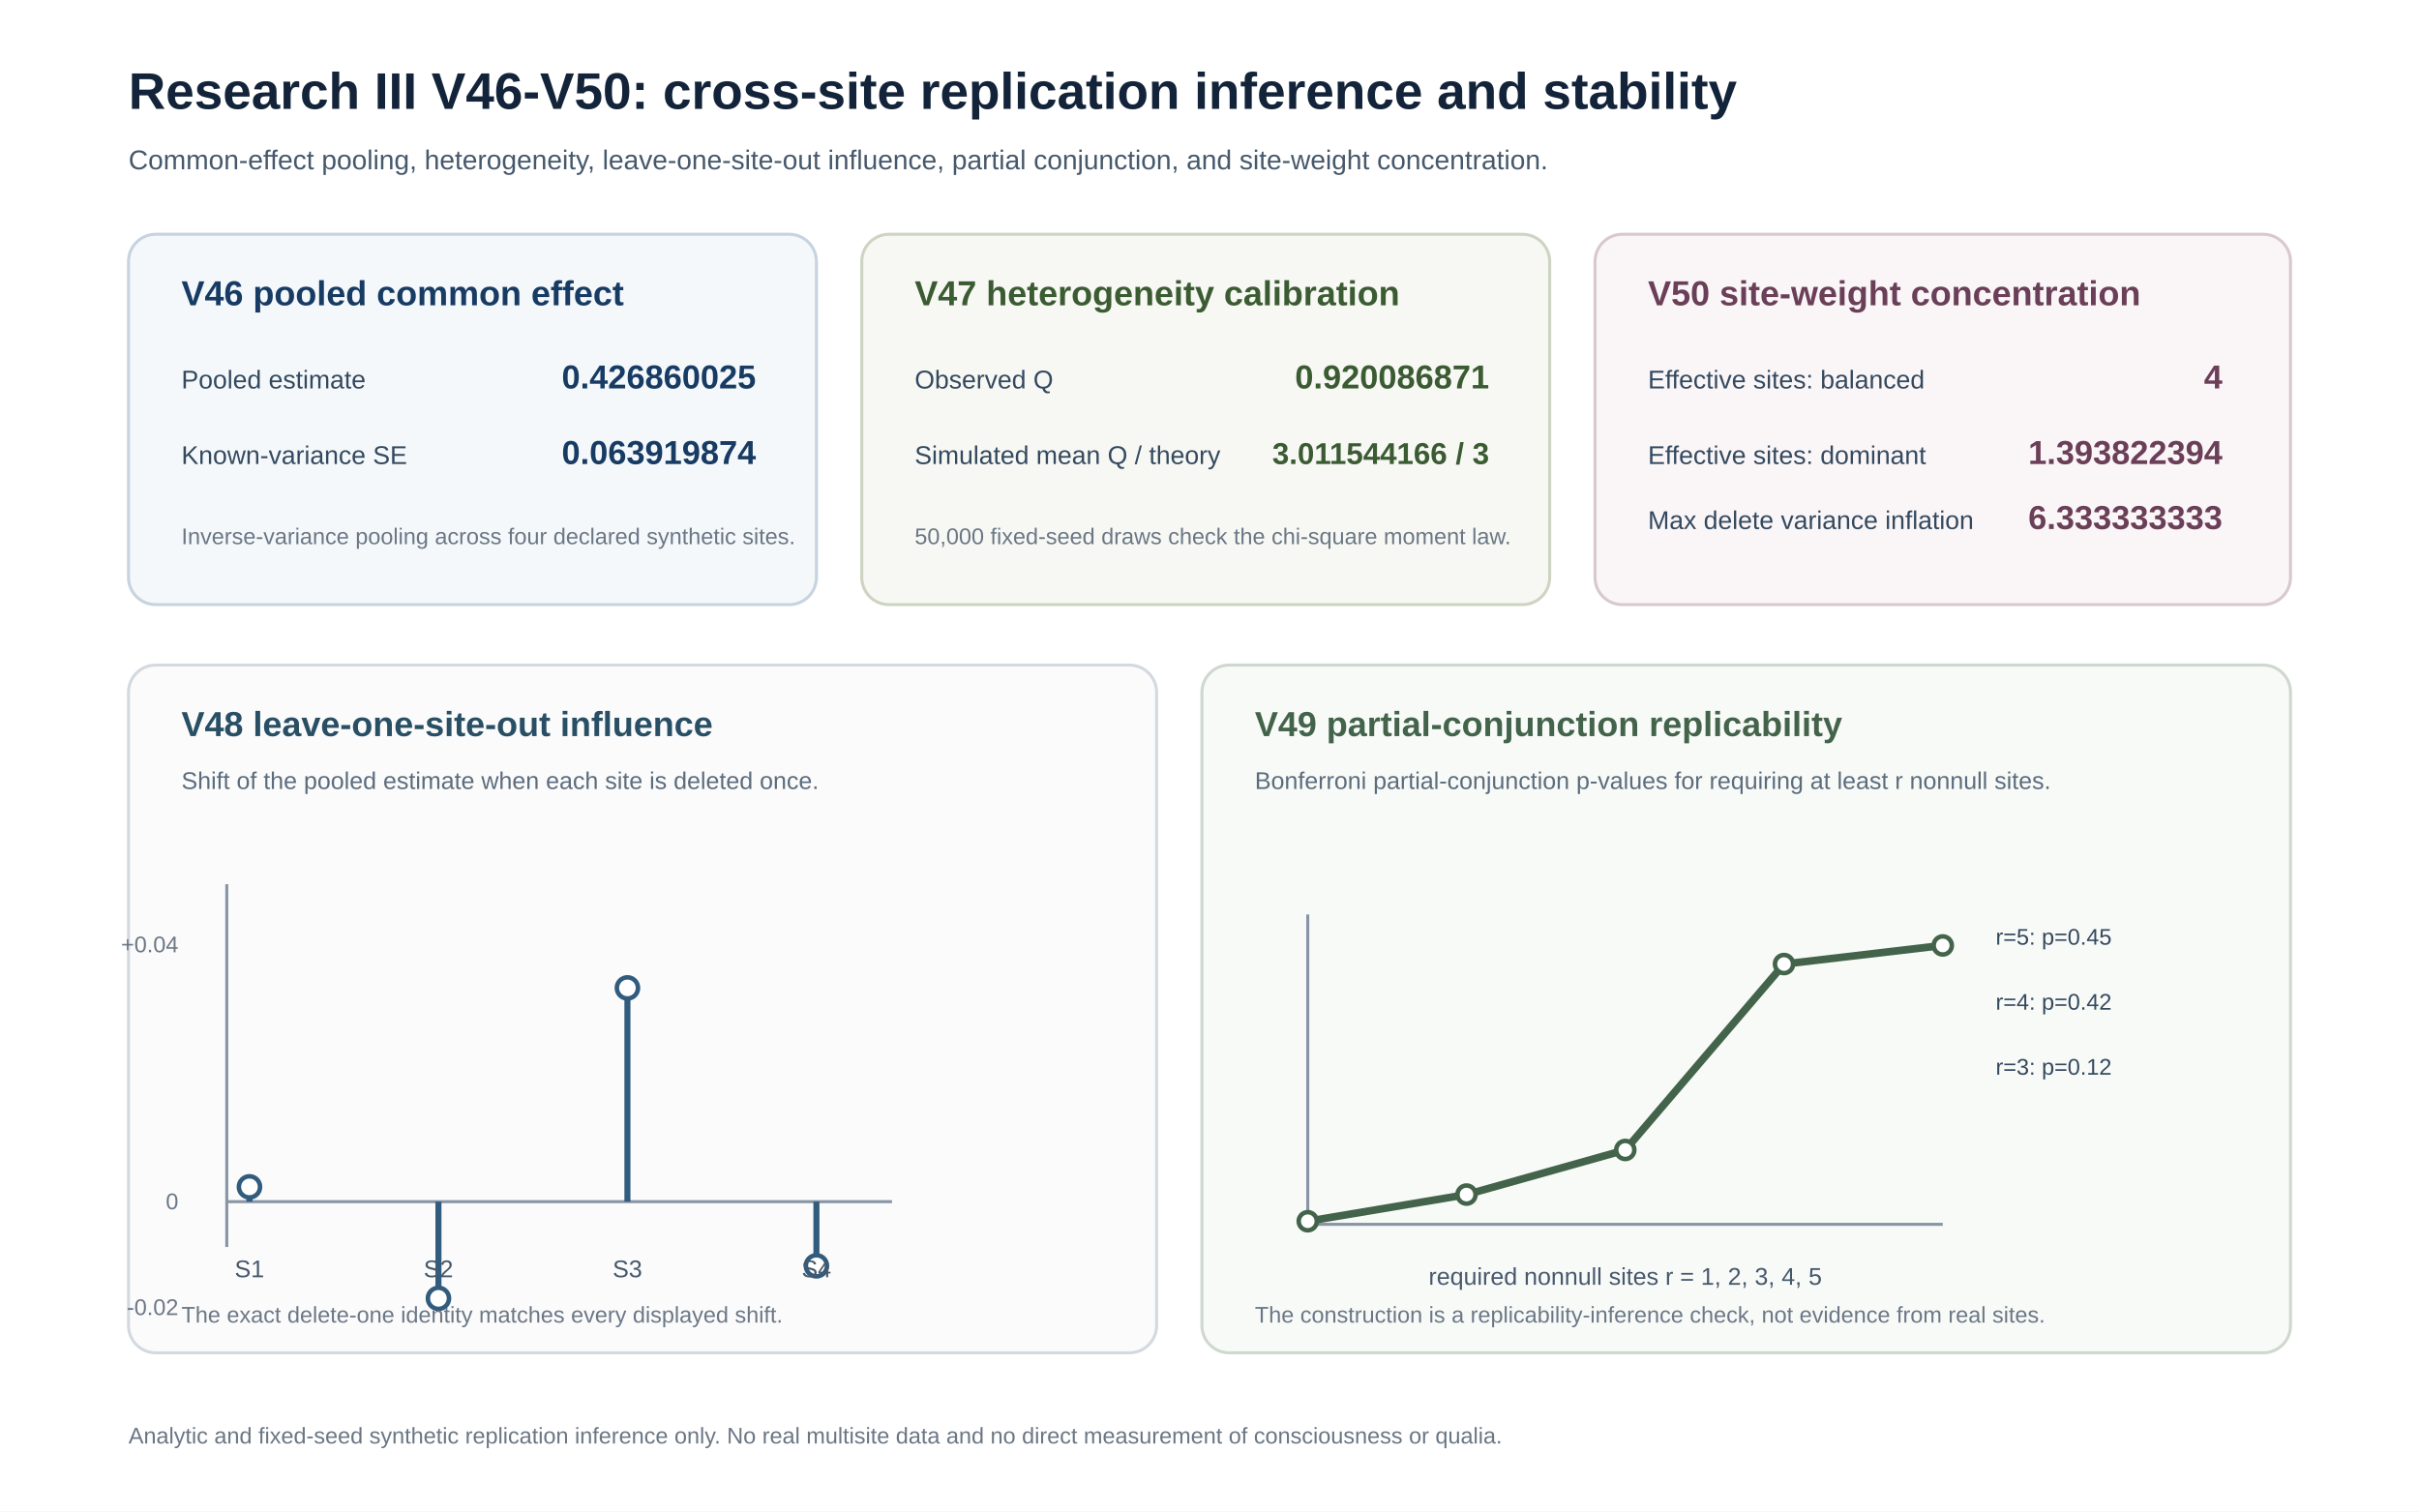
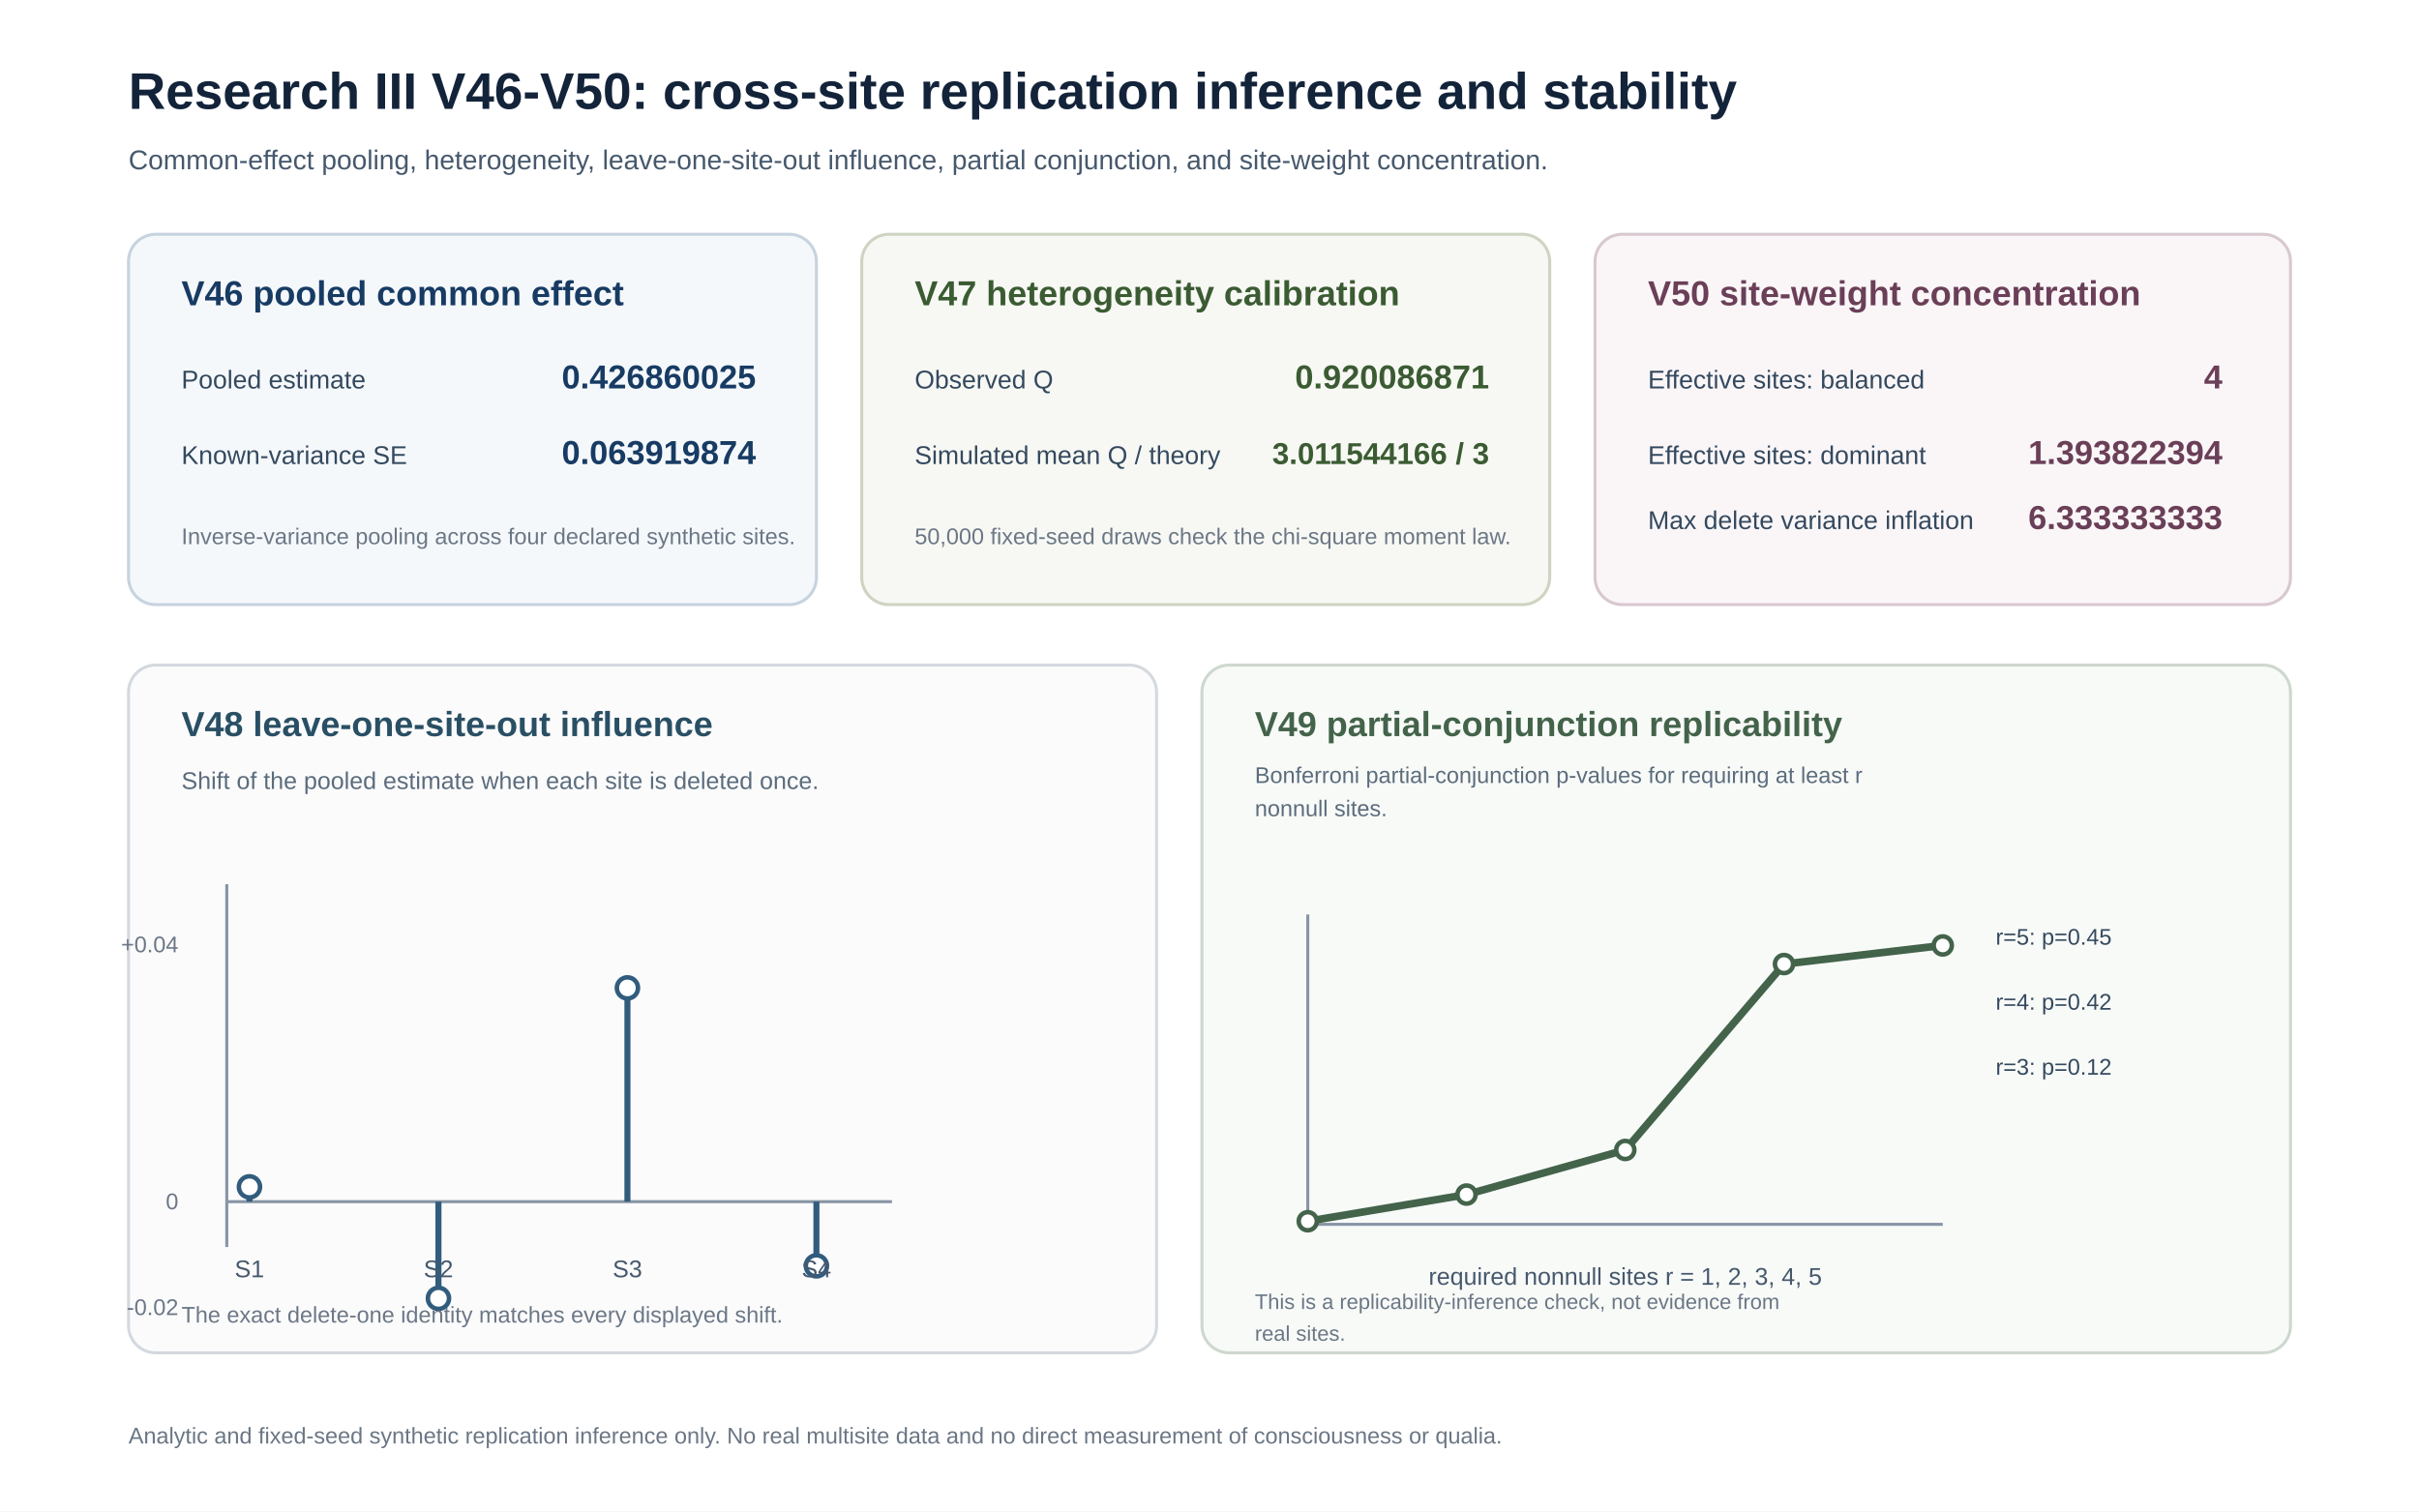
<svg xmlns="http://www.w3.org/2000/svg" width="1600" height="1000" viewBox="0 0 1600 1000">
  <rect width="1600" height="1000" fill="#ffffff" />
  <text x="85" y="72" font-family="Arial, Helvetica, sans-serif" font-size="34" font-weight="700" fill="#13243a">Research III V46-V50: cross-site replication inference and stability</text>
  <text x="85" y="112" font-family="Arial, Helvetica, sans-serif" font-size="18" fill="#46586c">Common-effect pooling, heterogeneity, leave-one-site-out influence, partial conjunction, and site-weight concentration.</text>
  <rect x="85" y="155" width="455" height="245" rx="18" fill="#f5f8fb" stroke="#c7d3df" stroke-width="2" />
  <text x="120" y="202" font-family="Arial, Helvetica, sans-serif" font-size="23" font-weight="700" fill="#173b63">V46 pooled common effect</text>
  <text x="120" y="257" font-family="Arial, Helvetica, sans-serif" font-size="17" fill="#34495e">Pooled estimate</text>
  <text x="500" y="257" text-anchor="end" font-family="Arial, Helvetica, sans-serif" font-size="22" font-weight="700" fill="#173b63">0.426860025</text>
  <text x="120" y="307" font-family="Arial, Helvetica, sans-serif" font-size="17" fill="#34495e">Known-variance SE</text>
  <text x="500" y="307" text-anchor="end" font-family="Arial, Helvetica, sans-serif" font-size="22" font-weight="700" fill="#173b63">0.063919874</text>
  <text x="120" y="360" font-family="Arial, Helvetica, sans-serif" font-size="15" fill="#6b7785">Inverse-variance pooling across four declared synthetic sites.</text>
  <rect x="570" y="155" width="455" height="245" rx="18" fill="#f7f8f4" stroke="#ced4c2" stroke-width="2" />
  <text x="605" y="202" font-family="Arial, Helvetica, sans-serif" font-size="23" font-weight="700" fill="#3b5b32">V47 heterogeneity calibration</text>
  <text x="605" y="257" font-family="Arial, Helvetica, sans-serif" font-size="17" fill="#34495e">Observed Q</text>
  <text x="985" y="257" text-anchor="end" font-family="Arial, Helvetica, sans-serif" font-size="22" font-weight="700" fill="#3b5b32">0.920086871</text>
  <text x="605" y="307" font-family="Arial, Helvetica, sans-serif" font-size="17" fill="#34495e">Simulated mean Q / theory</text>
  <text x="985" y="307" text-anchor="end" font-family="Arial, Helvetica, sans-serif" font-size="20" font-weight="700" fill="#3b5b32">3.011544166 / 3</text>
  <text x="605" y="360" font-family="Arial, Helvetica, sans-serif" font-size="15" fill="#6b7785">50,000 fixed-seed draws check the chi-square moment law.</text>
  <rect x="1055" y="155" width="460" height="245" rx="18" fill="#faf6f8" stroke="#d8c8d0" stroke-width="2" />
  <text x="1090" y="202" font-family="Arial, Helvetica, sans-serif" font-size="23" font-weight="700" fill="#6a3f57">V50 site-weight concentration</text>
  <text x="1090" y="257" font-family="Arial, Helvetica, sans-serif" font-size="17" fill="#34495e">Effective sites: balanced</text>
  <text x="1470" y="257" text-anchor="end" font-family="Arial, Helvetica, sans-serif" font-size="22" font-weight="700" fill="#6a3f57">4</text>
  <text x="1090" y="307" font-family="Arial, Helvetica, sans-serif" font-size="17" fill="#34495e">Effective sites: dominant</text>
  <text x="1470" y="307" text-anchor="end" font-family="Arial, Helvetica, sans-serif" font-size="22" font-weight="700" fill="#6a3f57">1.393822394</text>
  <text x="1090" y="350" font-family="Arial, Helvetica, sans-serif" font-size="17" fill="#34495e">Max delete variance inflation</text>
  <text x="1470" y="350" text-anchor="end" font-family="Arial, Helvetica, sans-serif" font-size="22" font-weight="700" fill="#6a3f57">6.333333333</text>
  <rect x="85" y="440" width="680" height="455" rx="18" fill="#fbfbfc" stroke="#d4d9df" stroke-width="2" />
  <text x="120" y="487" font-family="Arial, Helvetica, sans-serif" font-size="23" font-weight="700" fill="#294f64">V48 leave-one-site-out influence</text>
  <text x="120" y="522" font-family="Arial, Helvetica, sans-serif" font-size="16" fill="#5b6c7c">Shift of the pooled estimate when each site is deleted once.</text>
  <line x1="150" y1="795" x2="590" y2="795" stroke="#8795a5" stroke-width="2" />
  <line x1="150" y1="585" x2="150" y2="825" stroke="#8795a5" stroke-width="2" />
  <line x1="165" y1="795" x2="165" y2="785.22" stroke="#315c7d" stroke-width="4" />
  <circle cx="165" cy="785.22" r="7" fill="#ffffff" stroke="#315c7d" stroke-width="3" />
  <text x="165" y="845" text-anchor="middle" font-family="Arial, Helvetica, sans-serif" font-size="16" fill="#46586c">S1</text>
  <line x1="290" y1="795" x2="290" y2="858.97" stroke="#315c7d" stroke-width="4" />
  <circle cx="290" cy="858.97" r="7" fill="#ffffff" stroke="#315c7d" stroke-width="3" />
  <text x="290" y="845" text-anchor="middle" font-family="Arial, Helvetica, sans-serif" font-size="16" fill="#46586c">S2</text>
  <line x1="415" y1="795" x2="415" y2="653.59" stroke="#315c7d" stroke-width="4" />
  <circle cx="415" cy="653.59" r="7" fill="#ffffff" stroke="#315c7d" stroke-width="3" />
  <text x="415" y="845" text-anchor="middle" font-family="Arial, Helvetica, sans-serif" font-size="16" fill="#46586c">S3</text>
  <line x1="540" y1="795" x2="540" y2="837.45" stroke="#315c7d" stroke-width="4" />
  <circle cx="540" cy="837.45" r="7" fill="#ffffff" stroke="#315c7d" stroke-width="3" />
  <text x="540" y="845" text-anchor="middle" font-family="Arial, Helvetica, sans-serif" font-size="16" fill="#46586c">S4</text>
  <text x="118" y="630" text-anchor="end" font-family="Arial, Helvetica, sans-serif" font-size="15" fill="#6b7785">+0.04</text>
  <text x="118" y="800" text-anchor="end" font-family="Arial, Helvetica, sans-serif" font-size="15" fill="#6b7785">0</text>
  <text x="118" y="870" text-anchor="end" font-family="Arial, Helvetica, sans-serif" font-size="15" fill="#6b7785">-0.02</text>
  <text x="120" y="875" font-family="Arial, Helvetica, sans-serif" font-size="15" fill="#6b7785">The exact delete-one identity matches every displayed shift.</text>
  <rect x="795" y="440" width="720" height="455" rx="18" fill="#f8faf8" stroke="#ced8ce" stroke-width="2" />
  <text x="830" y="487" font-family="Arial, Helvetica, sans-serif" font-size="23" font-weight="700" fill="#43634a">V49 partial-conjunction replicability</text>
-   <text x="830" y="522" font-family="Arial, Helvetica, sans-serif" font-size="16" fill="#5b6c7c">Bonferroni partial-conjunction p-values for requiring at least r nonnull sites.</text>
+   <text x="830" y="518" font-family="Arial, Helvetica, sans-serif" font-size="15" fill="#5b6c7c">Bonferroni partial-conjunction p-values for requiring at least r</text>
+   <text x="830" y="540" font-family="Arial, Helvetica, sans-serif" font-size="15" fill="#5b6c7c">nonnull sites.</text>
  <line x1="865" y1="810" x2="1285" y2="810" stroke="#8795a5" stroke-width="2" />
  <line x1="865" y1="605" x2="865" y2="810" stroke="#8795a5" stroke-width="2" />
  <polyline points="865,807.95 970,790.32 1075,760.80 1180,637.80 1285,625.50" fill="none" stroke="#43634a" stroke-width="5" stroke-linecap="round" stroke-linejoin="round" />
  <circle cx="865" cy="807.95" r="6" fill="#ffffff" stroke="#43634a" stroke-width="3" />
  <circle cx="970" cy="790.32" r="6" fill="#ffffff" stroke="#43634a" stroke-width="3" />
  <circle cx="1075" cy="760.80" r="6" fill="#ffffff" stroke="#43634a" stroke-width="3" />
  <circle cx="1180" cy="637.80" r="6" fill="#ffffff" stroke="#43634a" stroke-width="3" />
  <circle cx="1285" cy="625.50" r="6" fill="#ffffff" stroke="#43634a" stroke-width="3" />
  <text x="1075" y="850" text-anchor="middle" font-family="Arial, Helvetica, sans-serif" font-size="16" fill="#46586c">required nonnull sites r = 1, 2, 3, 4, 5</text>
  <text x="1320" y="625" font-family="Arial, Helvetica, sans-serif" font-size="15" fill="#34495e">r=5: p=0.45</text>
  <text x="1320" y="668" font-family="Arial, Helvetica, sans-serif" font-size="15" fill="#34495e">r=4: p=0.42</text>
  <text x="1320" y="711" font-family="Arial, Helvetica, sans-serif" font-size="15" fill="#34495e">r=3: p=0.12</text>
-   <text x="830" y="875" font-family="Arial, Helvetica, sans-serif" font-size="15" fill="#6b7785">The construction is a replicability-inference check, not evidence from real sites.</text>
+   <text x="830" y="866" font-family="Arial, Helvetica, sans-serif" font-size="14" fill="#6b7785">This is a replicability-inference check, not evidence from</text>
+   <text x="830" y="887" font-family="Arial, Helvetica, sans-serif" font-size="14" fill="#6b7785">real sites.</text>
  <text x="85" y="955" font-family="Arial, Helvetica, sans-serif" font-size="15" fill="#6a7684">Analytic and fixed-seed synthetic replication inference only. No real multisite data and no direct measurement of consciousness or qualia.</text>
</svg>
